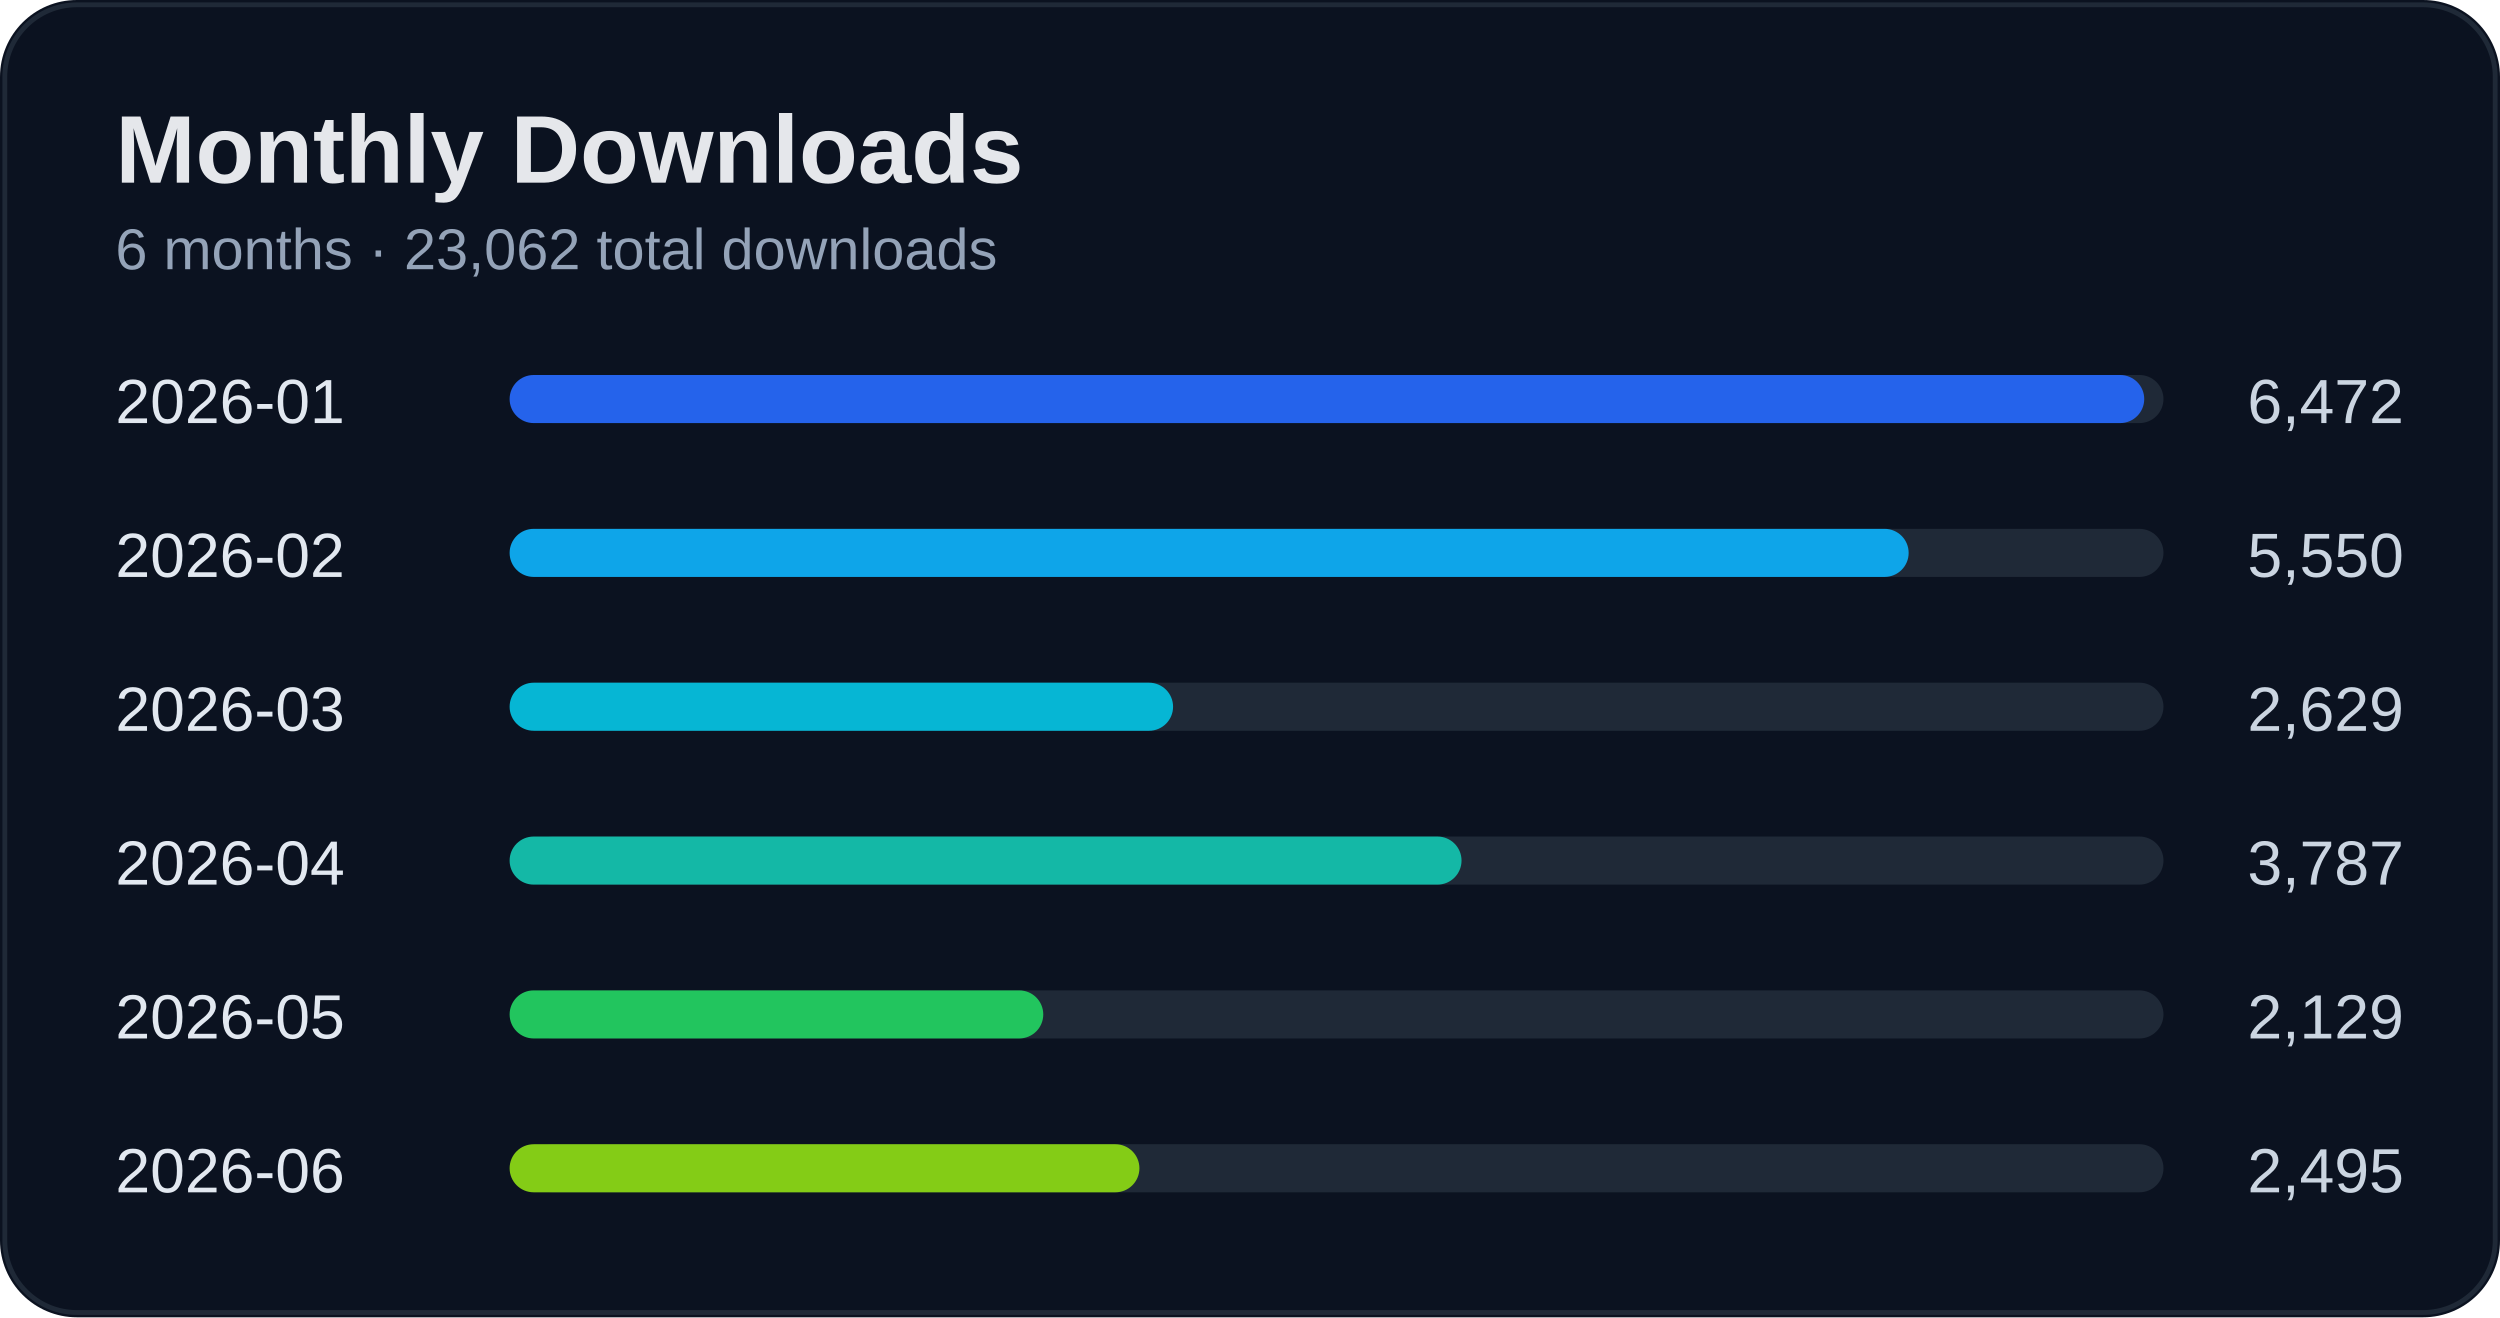
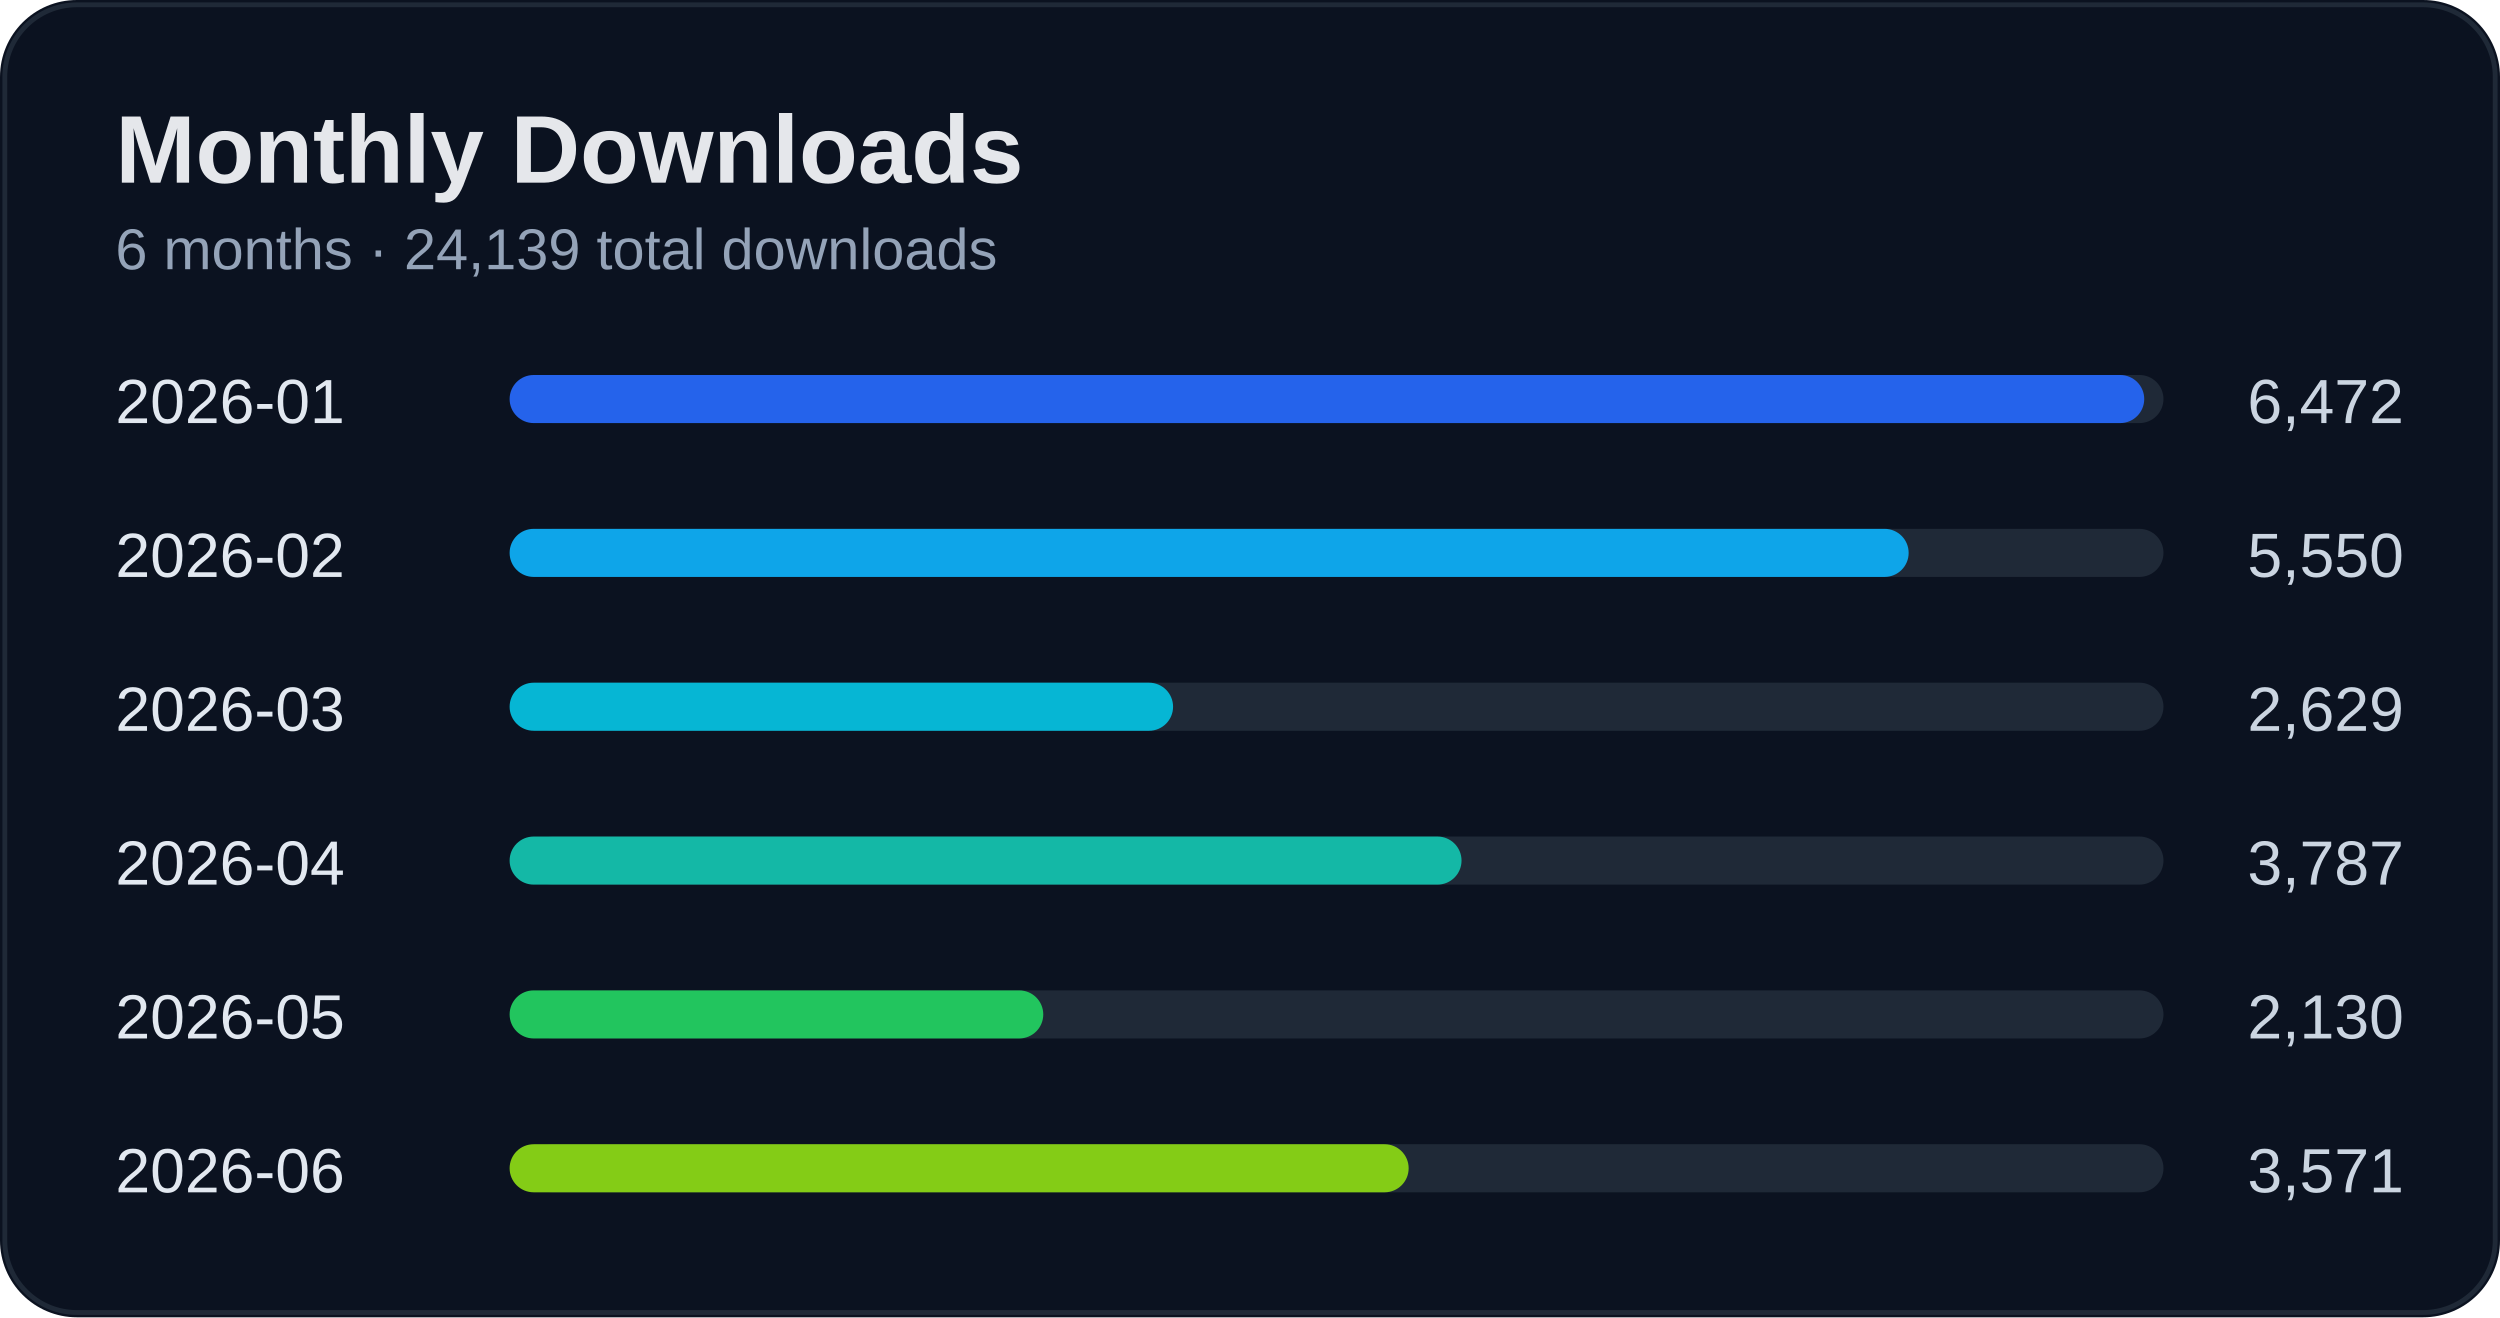
<svg xmlns="http://www.w3.org/2000/svg" width="520" height="274" viewBox="0 0 520 274">
  <rect width="100%" height="100%" rx="16" fill="#0b1220" />
  <rect x="1" y="1" width="518" height="272" rx="15" fill="none" stroke="#1f2937" />
  <text x="24" y="38" fill="#e5e7eb" font-size="20" font-weight="700" font-family="Segoe UI, Arial">Monthly Downloads</text>
-   <text x="24" y="56" fill="#94a3b8" font-size="12" font-family="Segoe UI, Arial">6 months · 23,062 total downloads</text>
+   <text x="24" y="56" fill="#94a3b8" font-size="12" font-family="Segoe UI, Arial">6 months · 24,139 total downloads</text>
  <text x="24" y="88" fill="#e2e8f0" font-size="13" font-family="Segoe UI, Arial">2026-01</text>
  <text x="500" y="88" fill="#cbd5e1" font-size="13" text-anchor="end" font-family="Segoe UI, Arial">6,472</text>
  <rect x="110" y="78" width="340" height="10" rx="5" fill="#1f2937" />
  <rect x="106" y="78" width="340" height="10" rx="5" fill="#2563eb" />
  <text x="24" y="120" fill="#e2e8f0" font-size="13" font-family="Segoe UI, Arial">2026-02</text>
  <text x="500" y="120" fill="#cbd5e1" font-size="13" text-anchor="end" font-family="Segoe UI, Arial">5,550</text>
  <rect x="110" y="110" width="340" height="10" rx="5" fill="#1f2937" />
  <rect x="106" y="110" width="291" height="10" rx="5" fill="#0ea5e9" />
  <text x="24" y="152" fill="#e2e8f0" font-size="13" font-family="Segoe UI, Arial">2026-03</text>
  <text x="500" y="152" fill="#cbd5e1" font-size="13" text-anchor="end" font-family="Segoe UI, Arial">2,629</text>
  <rect x="110" y="142" width="340" height="10" rx="5" fill="#1f2937" />
  <rect x="106" y="142" width="138" height="10" rx="5" fill="#06b6d4" />
  <text x="24" y="184" fill="#e2e8f0" font-size="13" font-family="Segoe UI, Arial">2026-04</text>
  <text x="500" y="184" fill="#cbd5e1" font-size="13" text-anchor="end" font-family="Segoe UI, Arial">3,787</text>
  <rect x="110" y="174" width="340" height="10" rx="5" fill="#1f2937" />
  <rect x="106" y="174" width="198" height="10" rx="5" fill="#14b8a6" />
  <text x="24" y="216" fill="#e2e8f0" font-size="13" font-family="Segoe UI, Arial">2026-05</text>
-   <text x="500" y="216" fill="#cbd5e1" font-size="13" text-anchor="end" font-family="Segoe UI, Arial">2,129</text>
+   <text x="500" y="216" fill="#cbd5e1" font-size="13" text-anchor="end" font-family="Segoe UI, Arial">2,130</text>
  <rect x="110" y="206" width="340" height="10" rx="5" fill="#1f2937" />
  <rect x="106" y="206" width="111" height="10" rx="5" fill="#22c55e" />
  <text x="24" y="248" fill="#e2e8f0" font-size="13" font-family="Segoe UI, Arial">2026-06</text>
-   <text x="500" y="248" fill="#cbd5e1" font-size="13" text-anchor="end" font-family="Segoe UI, Arial">2,495</text>
+   <text x="500" y="248" fill="#cbd5e1" font-size="13" text-anchor="end" font-family="Segoe UI, Arial">3,571</text>
  <rect x="110" y="238" width="340" height="10" rx="5" fill="#1f2937" />
-   <rect x="106" y="238" width="131" height="10" rx="5" fill="#84cc16" />
+   <rect x="106" y="238" width="187" height="10" rx="5" fill="#84cc16" />
</svg>
